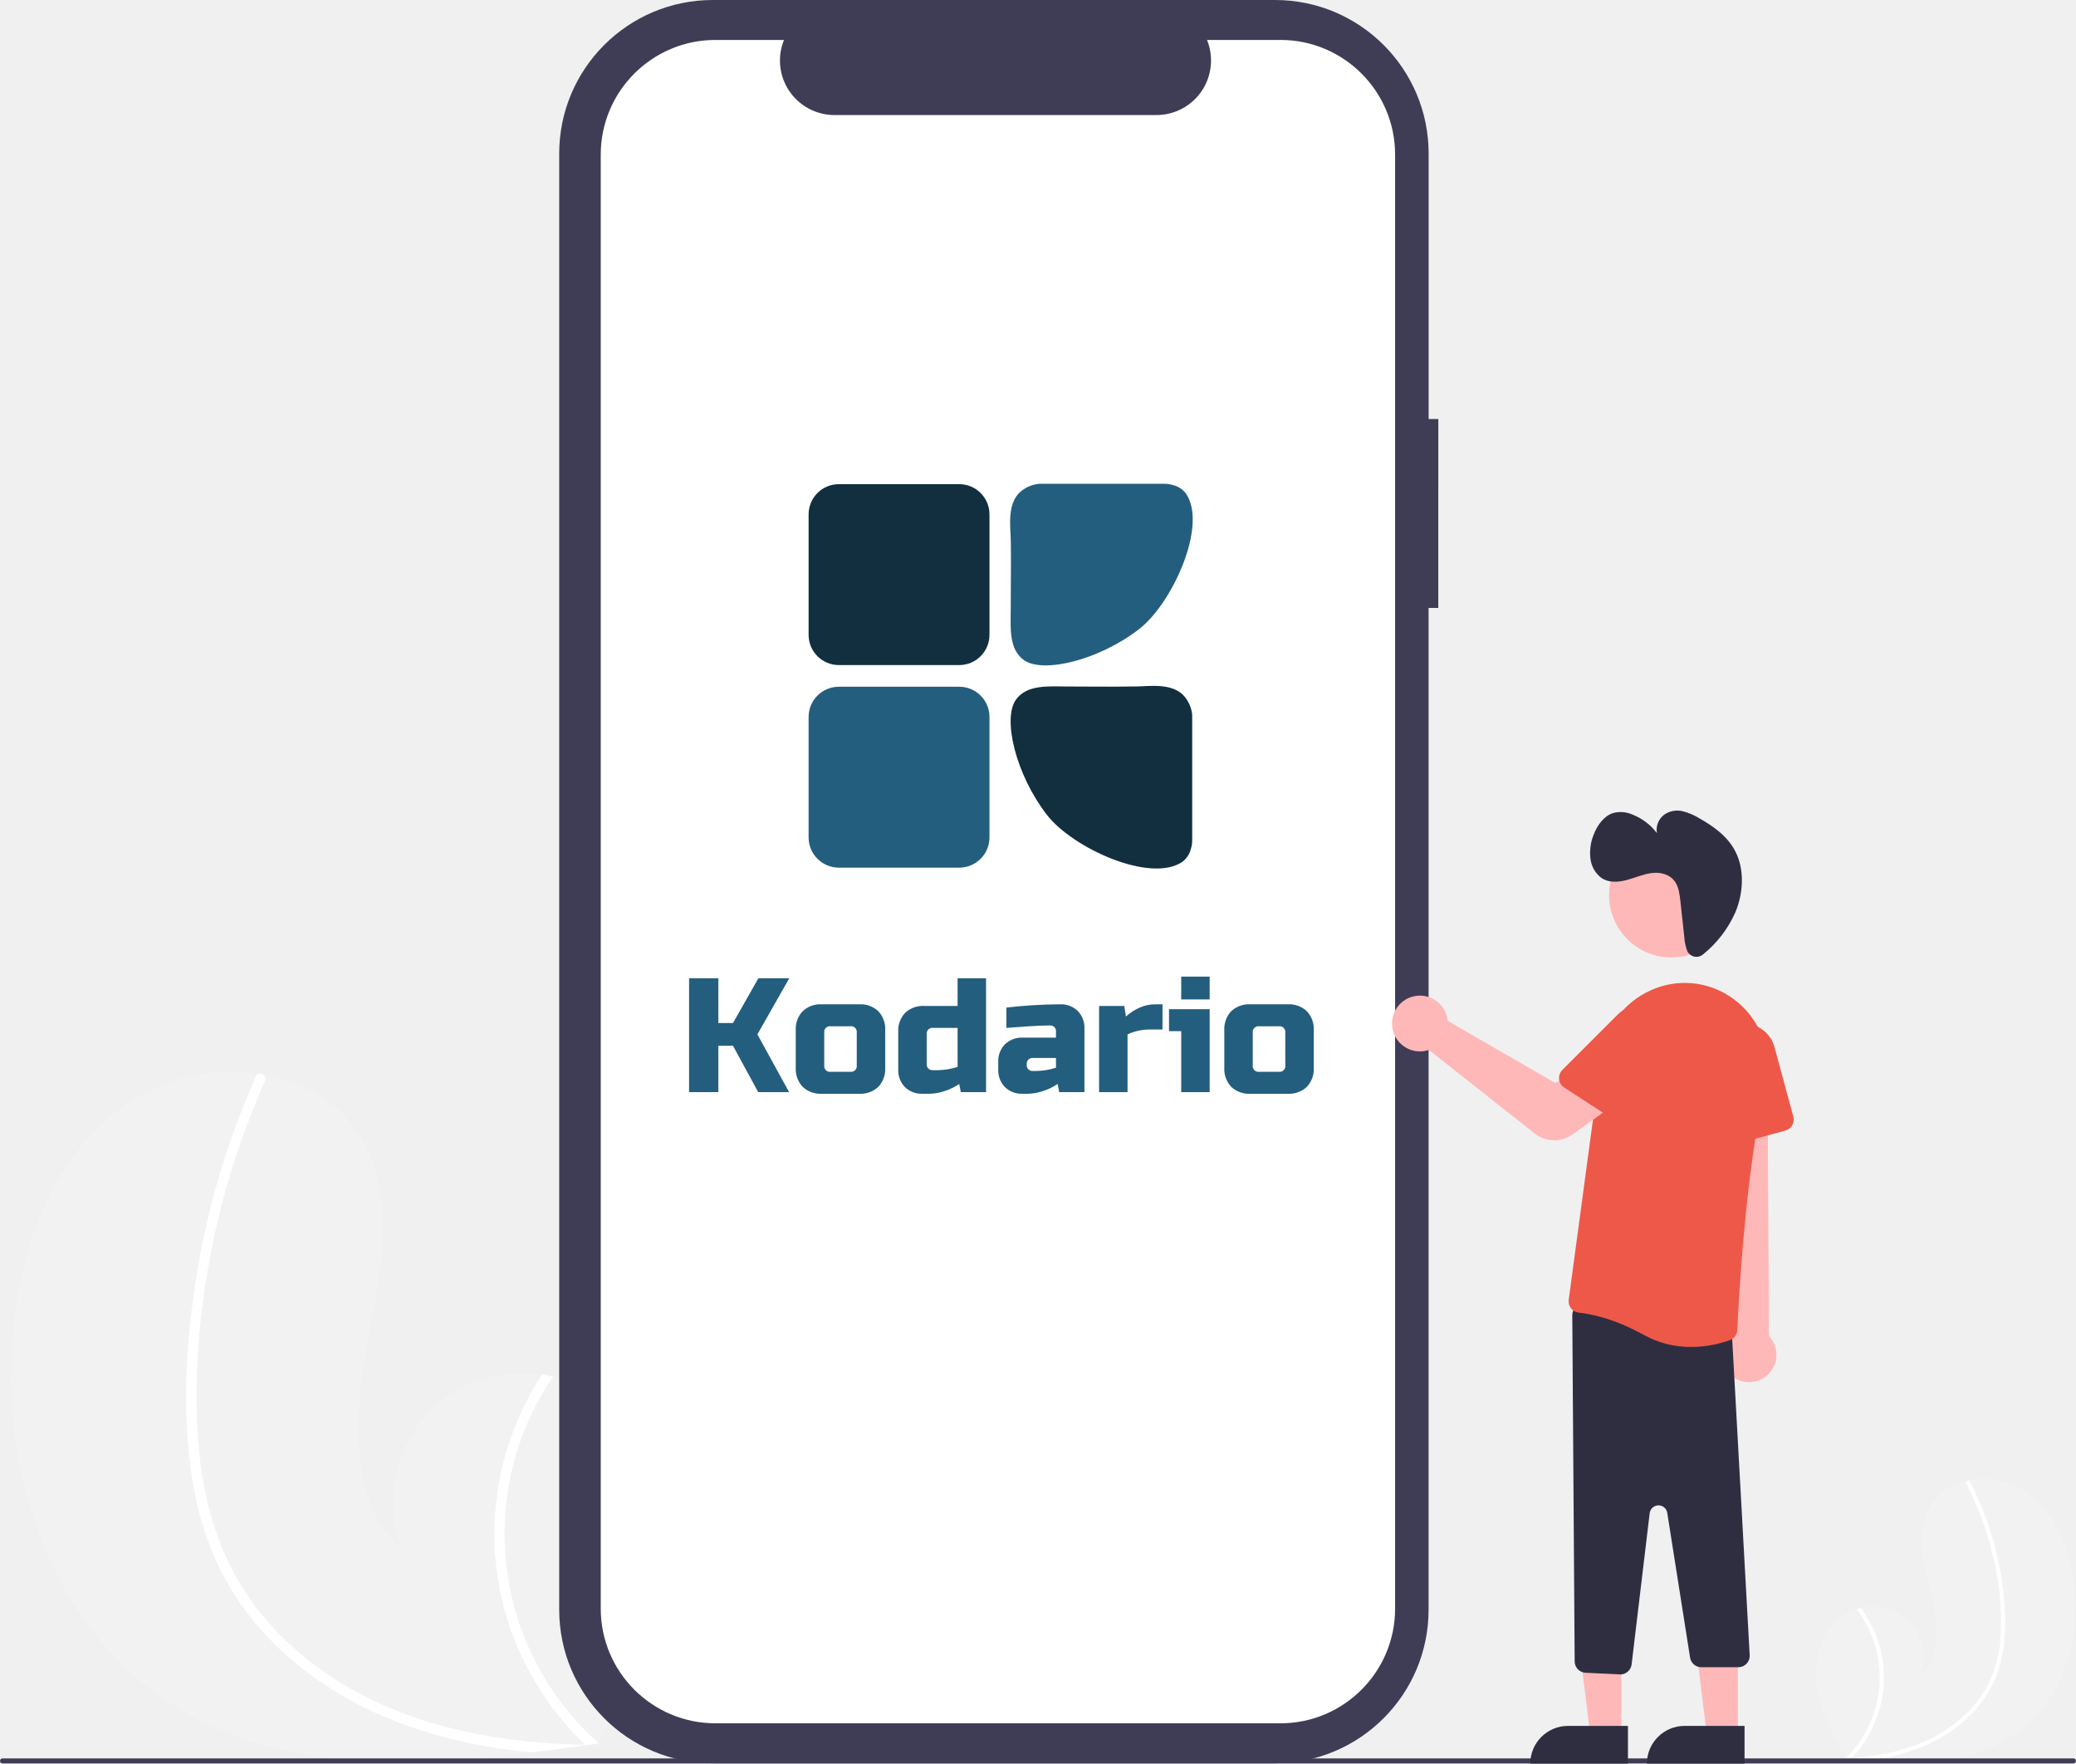
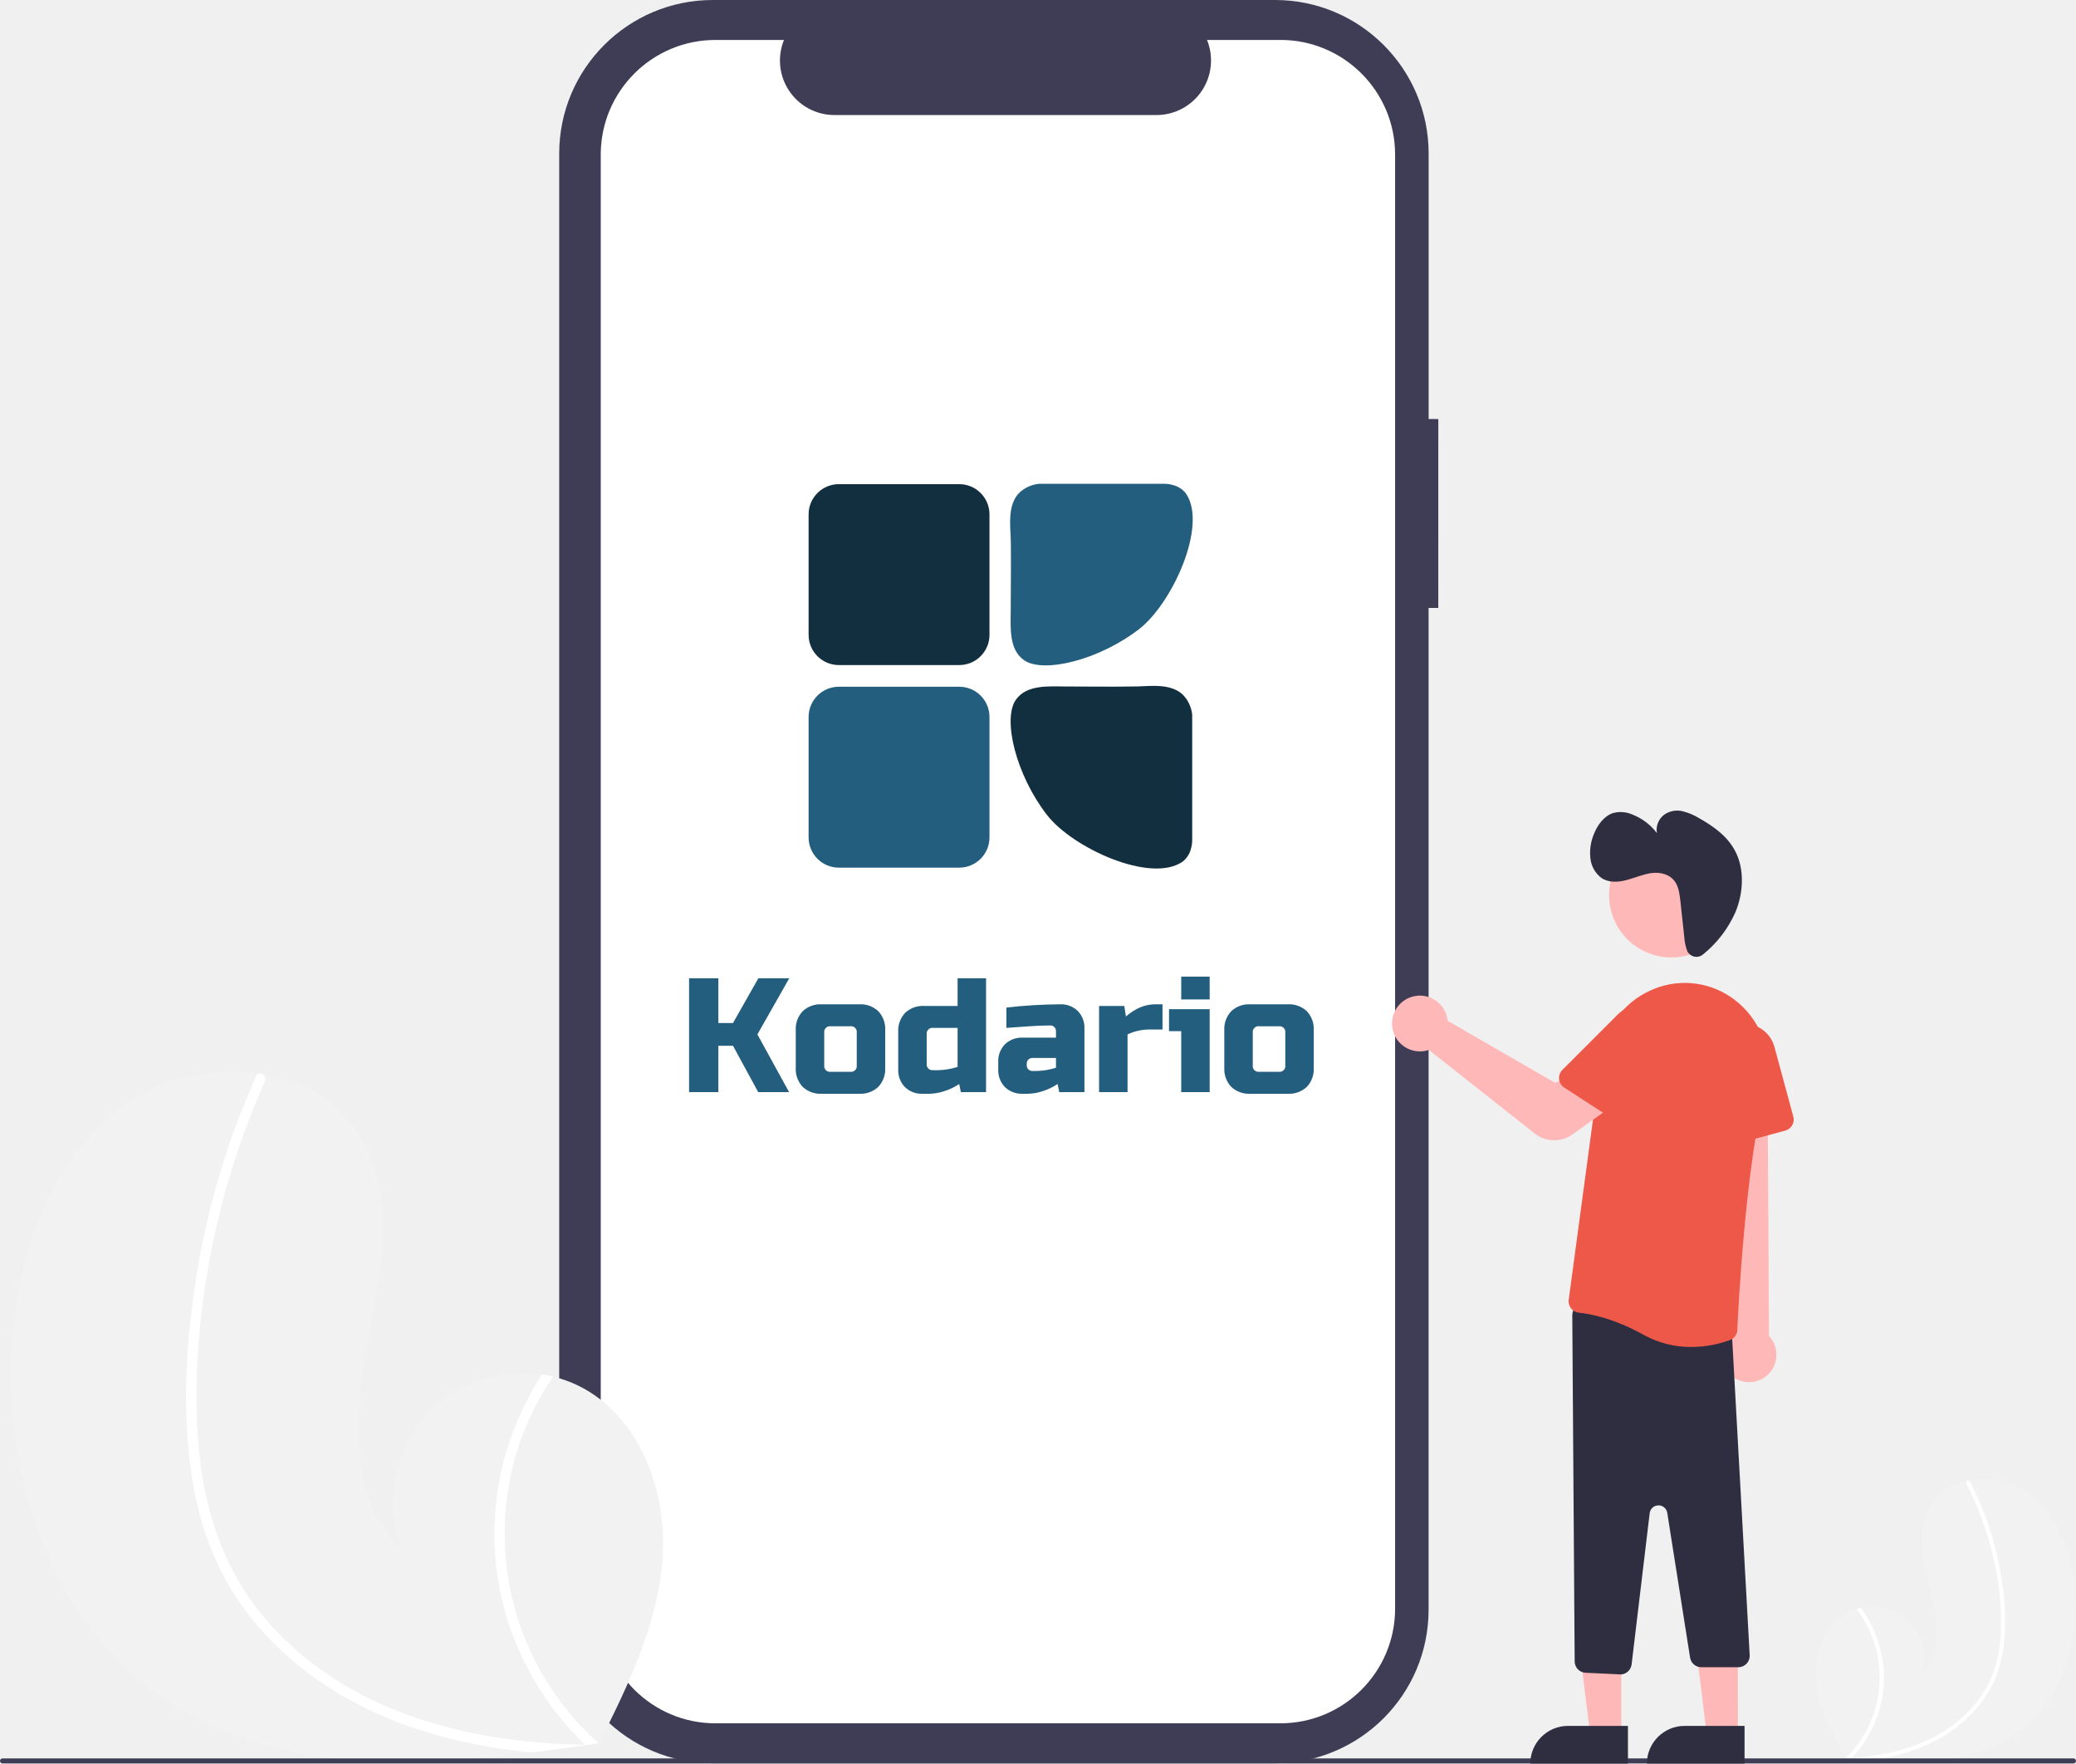
- <svg xmlns="http://www.w3.org/2000/svg" width="819" height="695.68" viewBox="0 0 819 695.68">
-   <path d="M67.75,672.29c41.3,26.49,92.9,25.15,142.51,18.94q10.4-1.31,20.61-2.81H231c.33,0,.66-.1,1-.13l4.2-.63-.29.65-.93,2c.33-.67.67-1.33,1-2,.1-.2.21-.4.31-.61,11.69-23.14,23.22-47.11,25.1-72.92,1.94-26.79-9.17-56.41-33.29-68.22a47.869,47.869,0,0,0-9.92-3.54c-1.42-.35-2.86-.61-4.31-.84-15.19-2.25-31.46,2.33-42.77,12.81-15,13.89-20.18,37.27-12.58,56.21-20.95-19.28-19-52.51-13.68-80.48s12-59.14-3.27-83.18c-8.5-13.38-22.61-21.2-38.11-23.82l-1.42-.22c-18-2.66-37.67,1.59-52.61,12.18C21.13,455.69,8,491.48,5,526,.07,581.57,20.79,642.17,67.75,672.29Z" fill="#f2f2f2" />
-   <path d="M75.81,583.21A125.73,125.73,0,0,0,86.4,618.15a109.409,109.409,0,0,0,18.43,26.76c15.22,16.41,34.81,28.31,55.8,35.82a201.522,201.522,0,0,0,49.63,10.5q10.4-1.31,20.61-2.81H231c.33,0,.66-.1,1-.13l4.2-.63-.29.65-.93,2c.33-.67.67-1.33,1-2,.1-.2.21-.4.31-.61A110.39,110.39,0,0,1,218.16,543c-1.42-.35-2.86-.61-4.31-.84a116.36,116.36,0,0,0-9.66,18.14,114.15,114.15,0,0,0-6,71.43,116.74,116.74,0,0,0,32.66,56.52c-1.33,0-2.68-.06-4-.11-25-.76-50.06-4.77-73.2-14.5-19.54-8.19-37.49-20.82-50.88-37.34-14.67-18.1-21.91-40.42-24.19-63.39-2.43-24.59-.59-49.84,3.75-74.12a309.719,309.719,0,0,1,22.16-72.2,2.23,2.23,0,0,0-1-2.89,1.87,1.87,0,0,0-1.42-.22,1.67,1.67,0,0,0-1,1c-1.27,2.85-2.52,5.7-3.71,8.58a313.449,313.449,0,0,0-20.52,74.78C73.13,532.61,71.88,558.39,75.81,583.21Z" fill="#fff" />
-   <path d="M567.43,165.28h-3.82V60.59A60.6,60.6,0,0,0,503.01,0H281.21a60.6,60.6,0,0,0-60.6,60.59V634.94a60.6,60.6,0,0,0,60.59,60.59H503a60.59,60.59,0,0,0,60.59-60.59V239.8h3.83Z" fill="#3f3d56" />
-   <path d="M505.46,15.76H476.51A21.52,21.52,0,0,1,456.6,45.38H329.53a21.5,21.5,0,0,1-19.91-29.62h-27A45.25,45.25,0,0,0,237.33,61h0V634.52a45.25,45.25,0,0,0,45.25,45.25H505.46a45.25,45.25,0,0,0,45.25-45.25h0V61a45.25,45.25,0,0,0-45.25-45.25Z" transform="translate(-0.33)" fill="#fff" />
-   <path d="M795.84,683.51c-16.07,11.58-36.9,12.16-57,10.74q-4.21-.3-8.37-.68h-.4l-1.7-.16.13.25.42.79-.45-.78c0-.08-.1-.16-.14-.24-5.22-9.08-10.39-18.49-11.71-28.85-1.36-10.76,2.47-22.94,11.94-28.23a19,19,0,0,1,3.92-1.64c.56-.18,1.14-.31,1.72-.44a20.47,20.47,0,0,1,23.81,26.62c8-8.23,6.53-21.58,3.76-32.74s-6.13-23.58-.49-33.6c3.14-5.58,8.66-9,14.85-10.44l.57-.12a29.87,29.87,0,0,1,21.47,3.77c11.84,7.46,17.92,21.6,19.89,35.45C821.15,645.47,814.11,670.35,795.84,683.51Z" fill="#f2f2f2" />
-   <path d="M790.65,647.78a50.84,50.84,0,0,1-3.51,14.31,44,44,0,0,1-6.85,11.19,56.581,56.581,0,0,1-21.71,15.66,81.613,81.613,0,0,1-19.78,5.31q-4.21-.3-8.37-.68h-.4l-1.7-.16.13.25.42.79-.45-.78c0-.08-.1-.16-.14-.24a44.58,44.58,0,0,0,4.15-58.72c.56-.18,1.14-.31,1.72-.44a48,48,0,0,1,4.29,7.11,46,46,0,0,1,4,28.66,47.12,47.12,0,0,1-11.93,23.5l1.61-.13c10.05-.86,20.08-3,29.19-7.44a52.5,52.5,0,0,0,19.7-16.16c5.52-7.62,8-16.78,8.37-26.09a109.877,109.877,0,0,0-3.12-29.79,124.826,124.826,0,0,0-10.51-28.63.9.9,0,0,1,.36-1.19.81.81,0,0,1,.57-.12.69.69,0,0,1,.44.38c.57,1.12,1.14,2.24,1.68,3.38a126.482,126.482,0,0,1,9.9,29.7C790.63,627.32,791.69,637.68,790.65,647.78Z" fill="#fff" />
-   <path d="M818,695.61H1a1,1,0,0,1,0-2H818a1,1,0,0,1,0,2Z" fill="#3f3d56" />
-   <path d="M639.61,684.3H627.35l-5.83-47.29h18.1Z" fill="#ffb8b8" />
-   <path d="M618.6,680.79h23.64v14.89H603.71a14.89,14.89,0,0,1,14.89-14.89Z" fill="#2f2e41" />
-   <path d="M685.61,684.3H673.35l-5.83-47.29h18.1Z" fill="#ffb8b8" />
-   <path d="M664.6,680.79h23.64v14.89H649.71a14.89,14.89,0,0,1,14.89-14.89Z" fill="#2f2e41" />
-   <path d="M684.12,543.46a10.75,10.75,0,0,1-3.23-14.85,10.452,10.452,0,0,1,1.16-1.49L674,412.56l23.25,2.25L697.87,527a10.8,10.8,0,0,1-13.75,16.46Z" fill="#ffb8b8" />
-   <path d="M639,660.47l-13.49-.64a4.5,4.5,0,0,1-4.29-4.46l-.94-136.56a4.49,4.49,0,0,1,4.47-4.53,3.9,3.9,0,0,1,.68.05l54,7.83a4.47,4.47,0,0,1,3.85,4.42l7,126.54a4.5,4.5,0,0,1-4.47,4.53H671.2a4.49,4.49,0,0,1-4.45-3.8l-9-57.07a3.5,3.5,0,0,0-6.94.13l-7.12,59.6a4.53,4.53,0,0,1-4.47,4Z" fill="#2f2e41" />
-   <path d="M648.54,526.59c-11.9-6.61-21.2-8.35-25.68-8.8a4.41,4.41,0,0,1-3.06-1.67,4.48,4.48,0,0,1-.93-3.4l12.94-96.05a33.21,33.21,0,0,1,19.36-26,32.32,32.32,0,0,1,31.4,2.46c.44.3.88.6,1.3.91a33.17,33.17,0,0,1,12.64,34.57c-7.93,32.45-10.66,85.66-11.13,96a4.45,4.45,0,0,1-2.91,4,45,45,0,0,1-15.23,2.71,38.091,38.091,0,0,1-18.7-4.73Z" fill="#ee5849" />
-   <path d="M679.25,451.05a4.44,4.44,0,0,1-1.86-3.4l-1.71-30.88A12.4,12.4,0,0,1,700,412.85l7.48,27.6a4.5,4.5,0,0,1-3.16,5.52l-21.29,5.78a4.49,4.49,0,0,1-3.78-.7Z" fill="#ee5849" />
-   <circle cx="24.56" cy="24.56" r="24.56" transform="translate(634.8 328.55)" fill="#ffb8b8" />
-   <path d="M613.15,449.78a12.37,12.37,0,0,1-7.68-2.64l-41.78-33a9.491,9.491,0,0,1-1,.3,11,11,0,1,1,8.19-13.22h0a10.167,10.167,0,0,1,.23,1.45l42.48,24.51,10.57-6.09,11.71,15.33L620.34,447.5a12.341,12.341,0,0,1-7.19,2.28Z" fill="#ffb8b8" />
-   <path d="M615.08,425.68a4.49,4.49,0,0,1,1.3-3.66l21.86-21.86a12.4,12.4,0,0,1,19.17,15.51l-15.57,24a4.51,4.51,0,0,1-6.23,1.33l-18.5-12a4.49,4.49,0,0,1-2.03-3.32Z" fill="#ee5849" />
-   <path d="M666.26,376.08a4,4,0,0,0,5.6.4l.09-.07a44.45,44.45,0,0,0,12.67-16.55c3.19-7.61,3.66-16.9,0-24-3.07-6-8.59-9.87-14.09-13a23.141,23.141,0,0,0-6.85-2.9,9,9,0,0,0-7.16,1.41,7.53,7.53,0,0,0-2.87,7.23,22.36,22.36,0,0,0-9.81-7.36,11.33,11.33,0,0,0-7.55-.5c-3.54,1.18-6.15,4.75-7.61,8.58a19.059,19.059,0,0,0-1.25,9.27,11.12,11.12,0,0,0,4.27,7.67c2.88,2,6.59,1.78,9.95.9s6.61-2.37,10-2.79,7.19.49,9.23,3.53c1.43,2.15,1.77,5,2.06,7.66l1.52,14a18.639,18.639,0,0,0,1.28,5.84,3.081,3.081,0,0,0,.52.68Z" fill="#2f2e41" />
-   <g transform="translate(1 3)">
-     <path d="M15.4,0H3.85V-44.912H15.4v17.644h5.774L31.182-44.912h12.19L30.8-22.777,43.308,0H31.118L21.173-18.286H15.4ZM81.227-9.624A10.188,10.188,0,0,1,78.5-2.085,10.188,10.188,0,0,1,70.961.642H56.2a10.188,10.188,0,0,1-7.539-2.727,10.188,10.188,0,0,1-2.727-7.539V-24.381a10.188,10.188,0,0,1,2.727-7.539A10.188,10.188,0,0,1,56.2-34.646H70.961A10.188,10.188,0,0,1,78.5-31.92a10.188,10.188,0,0,1,2.727,7.539ZM70-23.418a2.268,2.268,0,0,0-2.566-2.566h-7.7a2.268,2.268,0,0,0-2.566,2.566v12.832A2.268,2.268,0,0,0,59.733-8.02h7.7A2.268,2.268,0,0,0,70-10.586ZM111.061,0l-.642-3.208a22.952,22.952,0,0,1-6.191,2.919,19.683,19.683,0,0,1-5.357.93H95.983A9.452,9.452,0,0,1,88.99-1.989a9.452,9.452,0,0,1-2.631-6.993V-23.739a10.188,10.188,0,0,1,2.727-7.539A10.188,10.188,0,0,1,96.625-34h13.153V-44.912h11.228V0Zm-8.982-8.662a27.252,27.252,0,0,0,7.7-1.283v-15.4h-9.624a2.268,2.268,0,0,0-2.566,2.566v11.87a2.176,2.176,0,0,0,.642,1.6,2.176,2.176,0,0,0,1.6.642Zm38.817.321a27.252,27.252,0,0,0,7.7-1.283v-3.85h-9.3a2.176,2.176,0,0,0-1.6.642,2.176,2.176,0,0,0-.642,1.6v.642a2.176,2.176,0,0,0,.642,1.6,2.176,2.176,0,0,0,1.6.642Zm-11.87-25.022A196.669,196.669,0,0,1,150.2-34.646a9.452,9.452,0,0,1,6.993,2.631,9.452,9.452,0,0,1,2.631,6.993V0h-9.945l-.642-3.208a22.952,22.952,0,0,1-6.191,2.919,19.683,19.683,0,0,1-5.357.93h-2.246a9.452,9.452,0,0,1-6.993-2.631,9.452,9.452,0,0,1-2.631-6.993V-11.87a9.452,9.452,0,0,1,2.631-6.993,9.452,9.452,0,0,1,6.993-2.631h13.153V-24.06a2.176,2.176,0,0,0-.642-1.6,2.176,2.176,0,0,0-1.6-.642q-4.17,0-9.207.385t-8.116.577Zm56.14,8.662a20.35,20.35,0,0,0-8.341,1.925V0H165.6V-34h9.945l.642,4.17q5.518-4.812,11.549-4.812h2.887V-24.7Zm24.06-8.02V0H198V-24.06h-4.812v-8.662ZM198-45.554h11.228v8.982H198Zm52.29,35.93a10.188,10.188,0,0,1-2.727,7.539A10.188,10.188,0,0,1,240.023.642H225.266a10.188,10.188,0,0,1-7.539-2.727A10.188,10.188,0,0,1,215-9.624V-24.381a10.188,10.188,0,0,1,2.727-7.539,10.188,10.188,0,0,1,7.539-2.727h14.757a10.188,10.188,0,0,1,7.539,2.727,10.188,10.188,0,0,1,2.727,7.539ZM239.06-23.418a2.268,2.268,0,0,0-2.566-2.566h-7.7a2.268,2.268,0,0,0-2.566,2.566v12.832a2.268,2.268,0,0,0,2.566,2.566h7.7a2.268,2.268,0,0,0,2.566-2.566Z" transform="translate(267 427.8)" fill="#245e7e" />
-     <g transform="translate(-0.1)">
-       <rect width="71.36" height="71.36" rx="11.93" transform="translate(318.1 187.98)" fill="#122f3f" />
-       <rect width="71.36" height="71.36" rx="11.93" transform="translate(318.1 267.89)" fill="#245e7e" />
-       <path d="M454.1,267.55c4.32,0,8.63.57,11.71,3.55a13.19,13.19,0,0,1,3.62,7.88v49.44a11.448,11.448,0,0,1-.5,3.39,9.23,9.23,0,0,1-3.33,5.11c-12.57,8.66-43.33-5.38-53.46-18.46-12.22-15.77-17.54-37.64-12.36-45.3,4.18-6.18,13-5.4,19.57-5.37,8.9,0,17.8.15,26.7,0C448.53,267.82,451.32,267.56,454.1,267.55Z" fill="#122f3f" />
-       <path d="M397.6,203.18c0-4.33.57-8.64,3.55-11.72a13.19,13.19,0,0,1,7.88-3.62h49.44a11.79,11.79,0,0,1,3.39.5,9.19,9.19,0,0,1,5.11,3.34c8.66,12.56-5.38,43.32-18.46,53.46-15.77,12.21-37.63,17.54-45.3,12.35-6.18-4.17-5.39-13-5.37-19.56,0-8.9.15-17.8.05-26.7C397.87,208.75,397.61,206,397.6,203.18Z" fill="#245e7e" />
+ <svg xmlns="http://www.w3.org/2000/svg" id="my-svg" viewBox="0 0 819 695.68">
+   <g id="phone">
+     <path id="fe7ea4cb-bc3a-4b8d-a4ea-d66dad23bcdf" d="M567.43,165.28h-3.82V60.59A60.6,60.6,0,0,0,503.01,0H281.21a60.6,60.6,0,0,0-60.6,60.59V634.94a60.6,60.6,0,0,0,60.59,60.59H503a60.59,60.59,0,0,0,60.59-60.59V239.8h3.83Z" fill="#3f3d56" />
+     <path id="eacd08e9-88f4-437e-9f6d-ef6f76b30d28" d="M505.46,15.76H476.51A21.52,21.52,0,0,1,456.6,45.38H329.53a21.5,21.5,0,0,1-19.91-29.62h-27A45.25,45.25,0,0,0,237.33,61h0V634.52a45.25,45.25,0,0,0,45.25,45.25H505.46a45.25,45.25,0,0,0,45.25-45.25h0V61a45.25,45.25,0,0,0-45.25-45.25Z" transform="translate(-0.33)" fill="#fff" />
+   </g>
+   <g id="bushes">
+     <path id="Path_5" data-name="Path 5" d="M67.75,672.29c41.3,26.49,92.9,25.15,142.51,18.94q10.4-1.31,20.61-2.81H231c.33,0,.66-.1,1-.13l4.2-.63-.29.65-.93,2c.33-.67.67-1.33,1-2,.1-.2.21-.4.31-.61,11.69-23.14,23.22-47.11,25.1-72.92,1.94-26.79-9.17-56.41-33.29-68.22a47.869,47.869,0,0,0-9.92-3.54c-1.42-.35-2.86-.61-4.31-.84-15.19-2.25-31.46,2.33-42.77,12.81-15,13.89-20.18,37.27-12.58,56.21-20.95-19.28-19-52.51-13.68-80.48s12-59.14-3.27-83.18c-8.5-13.38-22.61-21.2-38.11-23.82l-1.42-.22c-18-2.66-37.67,1.59-52.61,12.18C21.13,455.69,8,491.48,5,526,.07,581.57,20.79,642.17,67.75,672.29Z" fill="#f2f2f2" />
+     <path id="Path_6" data-name="Path 6" d="M75.81,583.21A125.73,125.73,0,0,0,86.4,618.15a109.409,109.409,0,0,0,18.43,26.76c15.22,16.41,34.81,28.31,55.8,35.82a201.522,201.522,0,0,0,49.63,10.5q10.4-1.31,20.61-2.81H231c.33,0,.66-.1,1-.13l4.2-.63-.29.65-.93,2c.33-.67.67-1.33,1-2,.1-.2.21-.4.31-.61A110.39,110.39,0,0,1,218.16,543c-1.42-.35-2.86-.61-4.31-.84a116.36,116.36,0,0,0-9.66,18.14,114.15,114.15,0,0,0-6,71.43,116.74,116.74,0,0,0,32.66,56.52c-1.33,0-2.68-.06-4-.11-25-.76-50.06-4.77-73.2-14.5-19.54-8.19-37.49-20.82-50.88-37.34-14.67-18.1-21.91-40.42-24.19-63.39-2.43-24.59-.59-49.84,3.75-74.12a309.719,309.719,0,0,1,22.16-72.2,2.23,2.23,0,0,0-1-2.89,1.87,1.87,0,0,0-1.42-.22,1.67,1.67,0,0,0-1,1c-1.27,2.85-2.52,5.7-3.71,8.58a313.449,313.449,0,0,0-20.52,74.78C73.13,532.61,71.88,558.39,75.81,583.21Z" fill="#fff" />
+     <path id="Path_7" data-name="Path 7" d="M795.84,683.51c-16.07,11.58-36.9,12.16-57,10.74q-4.21-.3-8.37-.68h-.4l-1.7-.16.13.25.42.79-.45-.78c0-.08-.1-.16-.14-.24-5.22-9.08-10.39-18.49-11.71-28.85-1.36-10.76,2.47-22.94,11.94-28.23a19,19,0,0,1,3.92-1.64c.56-.18,1.14-.31,1.72-.44a20.47,20.47,0,0,1,23.81,26.62c8-8.23,6.53-21.58,3.76-32.74s-6.13-23.58-.49-33.6c3.14-5.58,8.66-9,14.85-10.44l.57-.12a29.87,29.87,0,0,1,21.47,3.77c11.84,7.46,17.92,21.6,19.89,35.45C821.15,645.47,814.11,670.35,795.84,683.51Z" fill="#f2f2f2" />
+     <path id="Path_8" data-name="Path 8" d="M790.65,647.78a50.84,50.84,0,0,1-3.51,14.31,44,44,0,0,1-6.85,11.19,56.581,56.581,0,0,1-21.71,15.66,81.613,81.613,0,0,1-19.78,5.31q-4.21-.3-8.37-.68h-.4l-1.7-.16.13.25.42.79-.45-.78c0-.08-.1-.16-.14-.24a44.58,44.58,0,0,0,4.15-58.72c.56-.18,1.14-.31,1.72-.44a48,48,0,0,1,4.29,7.11,46,46,0,0,1,4,28.66,47.12,47.12,0,0,1-11.93,23.5l1.61-.13c10.05-.86,20.08-3,29.19-7.44a52.5,52.5,0,0,0,19.7-16.16c5.52-7.62,8-16.78,8.37-26.09a109.877,109.877,0,0,0-3.12-29.79,124.826,124.826,0,0,0-10.51-28.63.9.9,0,0,1,.36-1.19.81.81,0,0,1,.57-.12.69.69,0,0,1,.44.38c.57,1.12,1.14,2.24,1.68,3.38a126.482,126.482,0,0,1,9.9,29.7C790.63,627.32,791.69,637.68,790.65,647.78Z" fill="#fff" />
+   </g>
+   <path id="floor" d="M818,695.61H1a1,1,0,0,1,0-2H818a1,1,0,0,1,0,2Z" fill="#3f3d56" />
+   <g id="boy">
+     <path id="Path_10" data-name="Path 10" d="M639.61,684.3H627.35l-5.83-47.29h18.1Z" fill="#ffb8b8" />
+     <path id="Path_11" data-name="Path 11" d="M618.6,680.79h23.64v14.89H603.71a14.89,14.89,0,0,1,14.89-14.89Z" fill="#2f2e41" />
+     <path id="Path_12" data-name="Path 12" d="M685.61,684.3H673.35l-5.83-47.29h18.1Z" fill="#ffb8b8" />
+     <path id="Path_13" data-name="Path 13" d="M664.6,680.79h23.64v14.89H649.71a14.89,14.89,0,0,1,14.89-14.89Z" fill="#2f2e41" />
+     <path id="Path_14" data-name="Path 14" d="M684.12,543.46a10.75,10.75,0,0,1-3.23-14.85,10.452,10.452,0,0,1,1.16-1.49L674,412.56l23.25,2.25L697.87,527a10.8,10.8,0,0,1-13.75,16.46Z" fill="#ffb8b8" />
+     <path id="Path_15" data-name="Path 16" d="M639,660.47l-13.49-.64a4.5,4.5,0,0,1-4.29-4.46l-.94-136.56a4.49,4.49,0,0,1,4.47-4.53,3.9,3.9,0,0,1,.68.05l54,7.83a4.47,4.47,0,0,1,3.85,4.42l7,126.54a4.5,4.5,0,0,1-4.47,4.53H671.2a4.49,4.49,0,0,1-4.45-3.8l-9-57.07a3.5,3.5,0,0,0-6.94.13l-7.12,59.6a4.53,4.53,0,0,1-4.47,4Z" fill="#2f2e41" />
+     <path id="Path_16" data-name="Path 16" d="M648.54,526.59c-11.9-6.61-21.2-8.35-25.68-8.8a4.41,4.41,0,0,1-3.06-1.67,4.48,4.48,0,0,1-.93-3.4l12.94-96.05a33.21,33.21,0,0,1,19.36-26,32.32,32.32,0,0,1,31.4,2.46c.44.3.88.6,1.3.91a33.17,33.17,0,0,1,12.64,34.57c-7.93,32.45-10.66,85.66-11.13,96a4.45,4.45,0,0,1-2.91,4,45,45,0,0,1-15.23,2.71,38.091,38.091,0,0,1-18.7-4.73Z" fill="#ee5849" />
+     <path id="Path_17" data-name="Path 17" d="M679.25,451.05a4.44,4.44,0,0,1-1.86-3.4l-1.71-30.88A12.4,12.4,0,0,1,700,412.85l7.48,27.6a4.5,4.5,0,0,1-3.16,5.52l-21.29,5.78a4.49,4.49,0,0,1-3.78-.7Z" fill="#ee5849" />
+     <circle id="head" cx="24.56" cy="24.56" r="24.56" transform="translate(634.8 328.55)" fill="#ffb8b8" />
+     <path id="l-arm" d="M613.15,449.78a12.37,12.37,0,0,1-7.68-2.64l-41.78-33a9.491,9.491,0,0,1-1,.3,11,11,0,1,1,8.19-13.22h0a10.167,10.167,0,0,1,.23,1.45l42.48,24.51,10.57-6.09,11.71,15.33L620.34,447.5a12.341,12.341,0,0,1-7.19,2.28Z" fill="#ffb8b8" />
+     <path id="Path_19" data-name="Path 19" d="M615.08,425.68a4.49,4.49,0,0,1,1.3-3.66l21.86-21.86a12.4,12.4,0,0,1,19.17,15.51l-15.57,24a4.51,4.51,0,0,1-6.23,1.33l-18.5-12a4.49,4.49,0,0,1-2.03-3.32Z" fill="#ee5849" />
+     <path id="hair" d="M666.26,376.08a4,4,0,0,0,5.6.4l.09-.07a44.45,44.45,0,0,0,12.67-16.55c3.19-7.61,3.66-16.9,0-24-3.07-6-8.59-9.87-14.09-13a23.141,23.141,0,0,0-6.85-2.9,9,9,0,0,0-7.16,1.41,7.53,7.53,0,0,0-2.87,7.23,22.36,22.36,0,0,0-9.81-7.36,11.33,11.33,0,0,0-7.55-.5c-3.54,1.18-6.15,4.75-7.61,8.58a19.059,19.059,0,0,0-1.25,9.27,11.12,11.12,0,0,0,4.27,7.67c2.88,2,6.59,1.78,9.95.9s6.61-2.37,10-2.79,7.19.49,9.23,3.53c1.43,2.15,1.77,5,2.06,7.66l1.52,14a18.639,18.639,0,0,0,1.28,5.84,3.081,3.081,0,0,0,.52.68Z" fill="#2f2e41" />
+   </g>
+   <g id="logo-g" transform="translate(1 3)">
+     <path id="logo-text" d="M15.4,0H3.85V-44.912H15.4v17.644h5.774L31.182-44.912h12.19L30.8-22.777,43.308,0H31.118L21.173-18.286H15.4ZM81.227-9.624A10.188,10.188,0,0,1,78.5-2.085,10.188,10.188,0,0,1,70.961.642H56.2a10.188,10.188,0,0,1-7.539-2.727,10.188,10.188,0,0,1-2.727-7.539V-24.381a10.188,10.188,0,0,1,2.727-7.539A10.188,10.188,0,0,1,56.2-34.646H70.961A10.188,10.188,0,0,1,78.5-31.92a10.188,10.188,0,0,1,2.727,7.539ZM70-23.418a2.268,2.268,0,0,0-2.566-2.566h-7.7a2.268,2.268,0,0,0-2.566,2.566v12.832A2.268,2.268,0,0,0,59.733-8.02h7.7A2.268,2.268,0,0,0,70-10.586ZM111.061,0l-.642-3.208a22.952,22.952,0,0,1-6.191,2.919,19.683,19.683,0,0,1-5.357.93H95.983A9.452,9.452,0,0,1,88.99-1.989a9.452,9.452,0,0,1-2.631-6.993V-23.739a10.188,10.188,0,0,1,2.727-7.539A10.188,10.188,0,0,1,96.625-34h13.153V-44.912h11.228V0Zm-8.982-8.662a27.252,27.252,0,0,0,7.7-1.283v-15.4h-9.624a2.268,2.268,0,0,0-2.566,2.566v11.87a2.176,2.176,0,0,0,.642,1.6,2.176,2.176,0,0,0,1.6.642Zm38.817.321a27.252,27.252,0,0,0,7.7-1.283v-3.85h-9.3a2.176,2.176,0,0,0-1.6.642,2.176,2.176,0,0,0-.642,1.6v.642a2.176,2.176,0,0,0,.642,1.6,2.176,2.176,0,0,0,1.6.642Zm-11.87-25.022A196.669,196.669,0,0,1,150.2-34.646a9.452,9.452,0,0,1,6.993,2.631,9.452,9.452,0,0,1,2.631,6.993V0h-9.945l-.642-3.208a22.952,22.952,0,0,1-6.191,2.919,19.683,19.683,0,0,1-5.357.93h-2.246a9.452,9.452,0,0,1-6.993-2.631,9.452,9.452,0,0,1-2.631-6.993V-11.87a9.452,9.452,0,0,1,2.631-6.993,9.452,9.452,0,0,1,6.993-2.631h13.153V-24.06a2.176,2.176,0,0,0-.642-1.6,2.176,2.176,0,0,0-1.6-.642q-4.17,0-9.207.385t-8.116.577Zm56.14,8.662a20.35,20.35,0,0,0-8.341,1.925V0H165.6V-34h9.945l.642,4.17q5.518-4.812,11.549-4.812h2.887V-24.7Zm24.06-8.02V0H198V-24.06h-4.812v-8.662ZM198-45.554h11.228v8.982H198Zm52.29,35.93a10.188,10.188,0,0,1-2.727,7.539A10.188,10.188,0,0,1,240.023.642H225.266a10.188,10.188,0,0,1-7.539-2.727A10.188,10.188,0,0,1,215-9.624V-24.381a10.188,10.188,0,0,1,2.727-7.539,10.188,10.188,0,0,1,7.539-2.727h14.757a10.188,10.188,0,0,1,7.539,2.727,10.188,10.188,0,0,1,2.727,7.539ZM239.06-23.418a2.268,2.268,0,0,0-2.566-2.566h-7.7a2.268,2.268,0,0,0-2.566,2.566v12.832a2.268,2.268,0,0,0,2.566,2.566h7.7a2.268,2.268,0,0,0,2.566-2.566Z" transform="translate(267 427.8)" fill="#245e7e" />
+     <g id="logo" transform="translate(-0.1)">
+       <rect id="Rectangle_4" data-name="Rectangle 4" width="71.36" height="71.36" rx="11.93" transform="translate(318.1 187.98)" fill="#122f3f" />
+       <rect id="Rectangle_5" data-name="Rectangle 5" width="71.36" height="71.36" rx="11.93" transform="translate(318.1 267.89)" fill="#245e7e" />
+       <path id="Path_21" data-name="Path 21" d="M454.1,267.55c4.32,0,8.63.57,11.71,3.55a13.19,13.19,0,0,1,3.62,7.88v49.44a11.448,11.448,0,0,1-.5,3.39,9.23,9.23,0,0,1-3.33,5.11c-12.57,8.66-43.33-5.38-53.46-18.46-12.22-15.77-17.54-37.64-12.36-45.3,4.18-6.18,13-5.4,19.57-5.37,8.9,0,17.8.15,26.7,0C448.53,267.82,451.32,267.56,454.1,267.55Z" fill="#122f3f" />
+       <path id="Path_22" data-name="Path 22" d="M397.6,203.18c0-4.33.57-8.64,3.55-11.72a13.19,13.19,0,0,1,7.88-3.62h49.44a11.79,11.79,0,0,1,3.39.5,9.19,9.19,0,0,1,5.11,3.34c8.66,12.56-5.38,43.32-18.46,53.46-15.77,12.21-37.63,17.54-45.3,12.35-6.18-4.17-5.39-13-5.37-19.56,0-8.9.15-17.8.05-26.7C397.87,208.75,397.61,206,397.6,203.18Z" fill="#245e7e" />
    </g>
  </g>
</svg>
